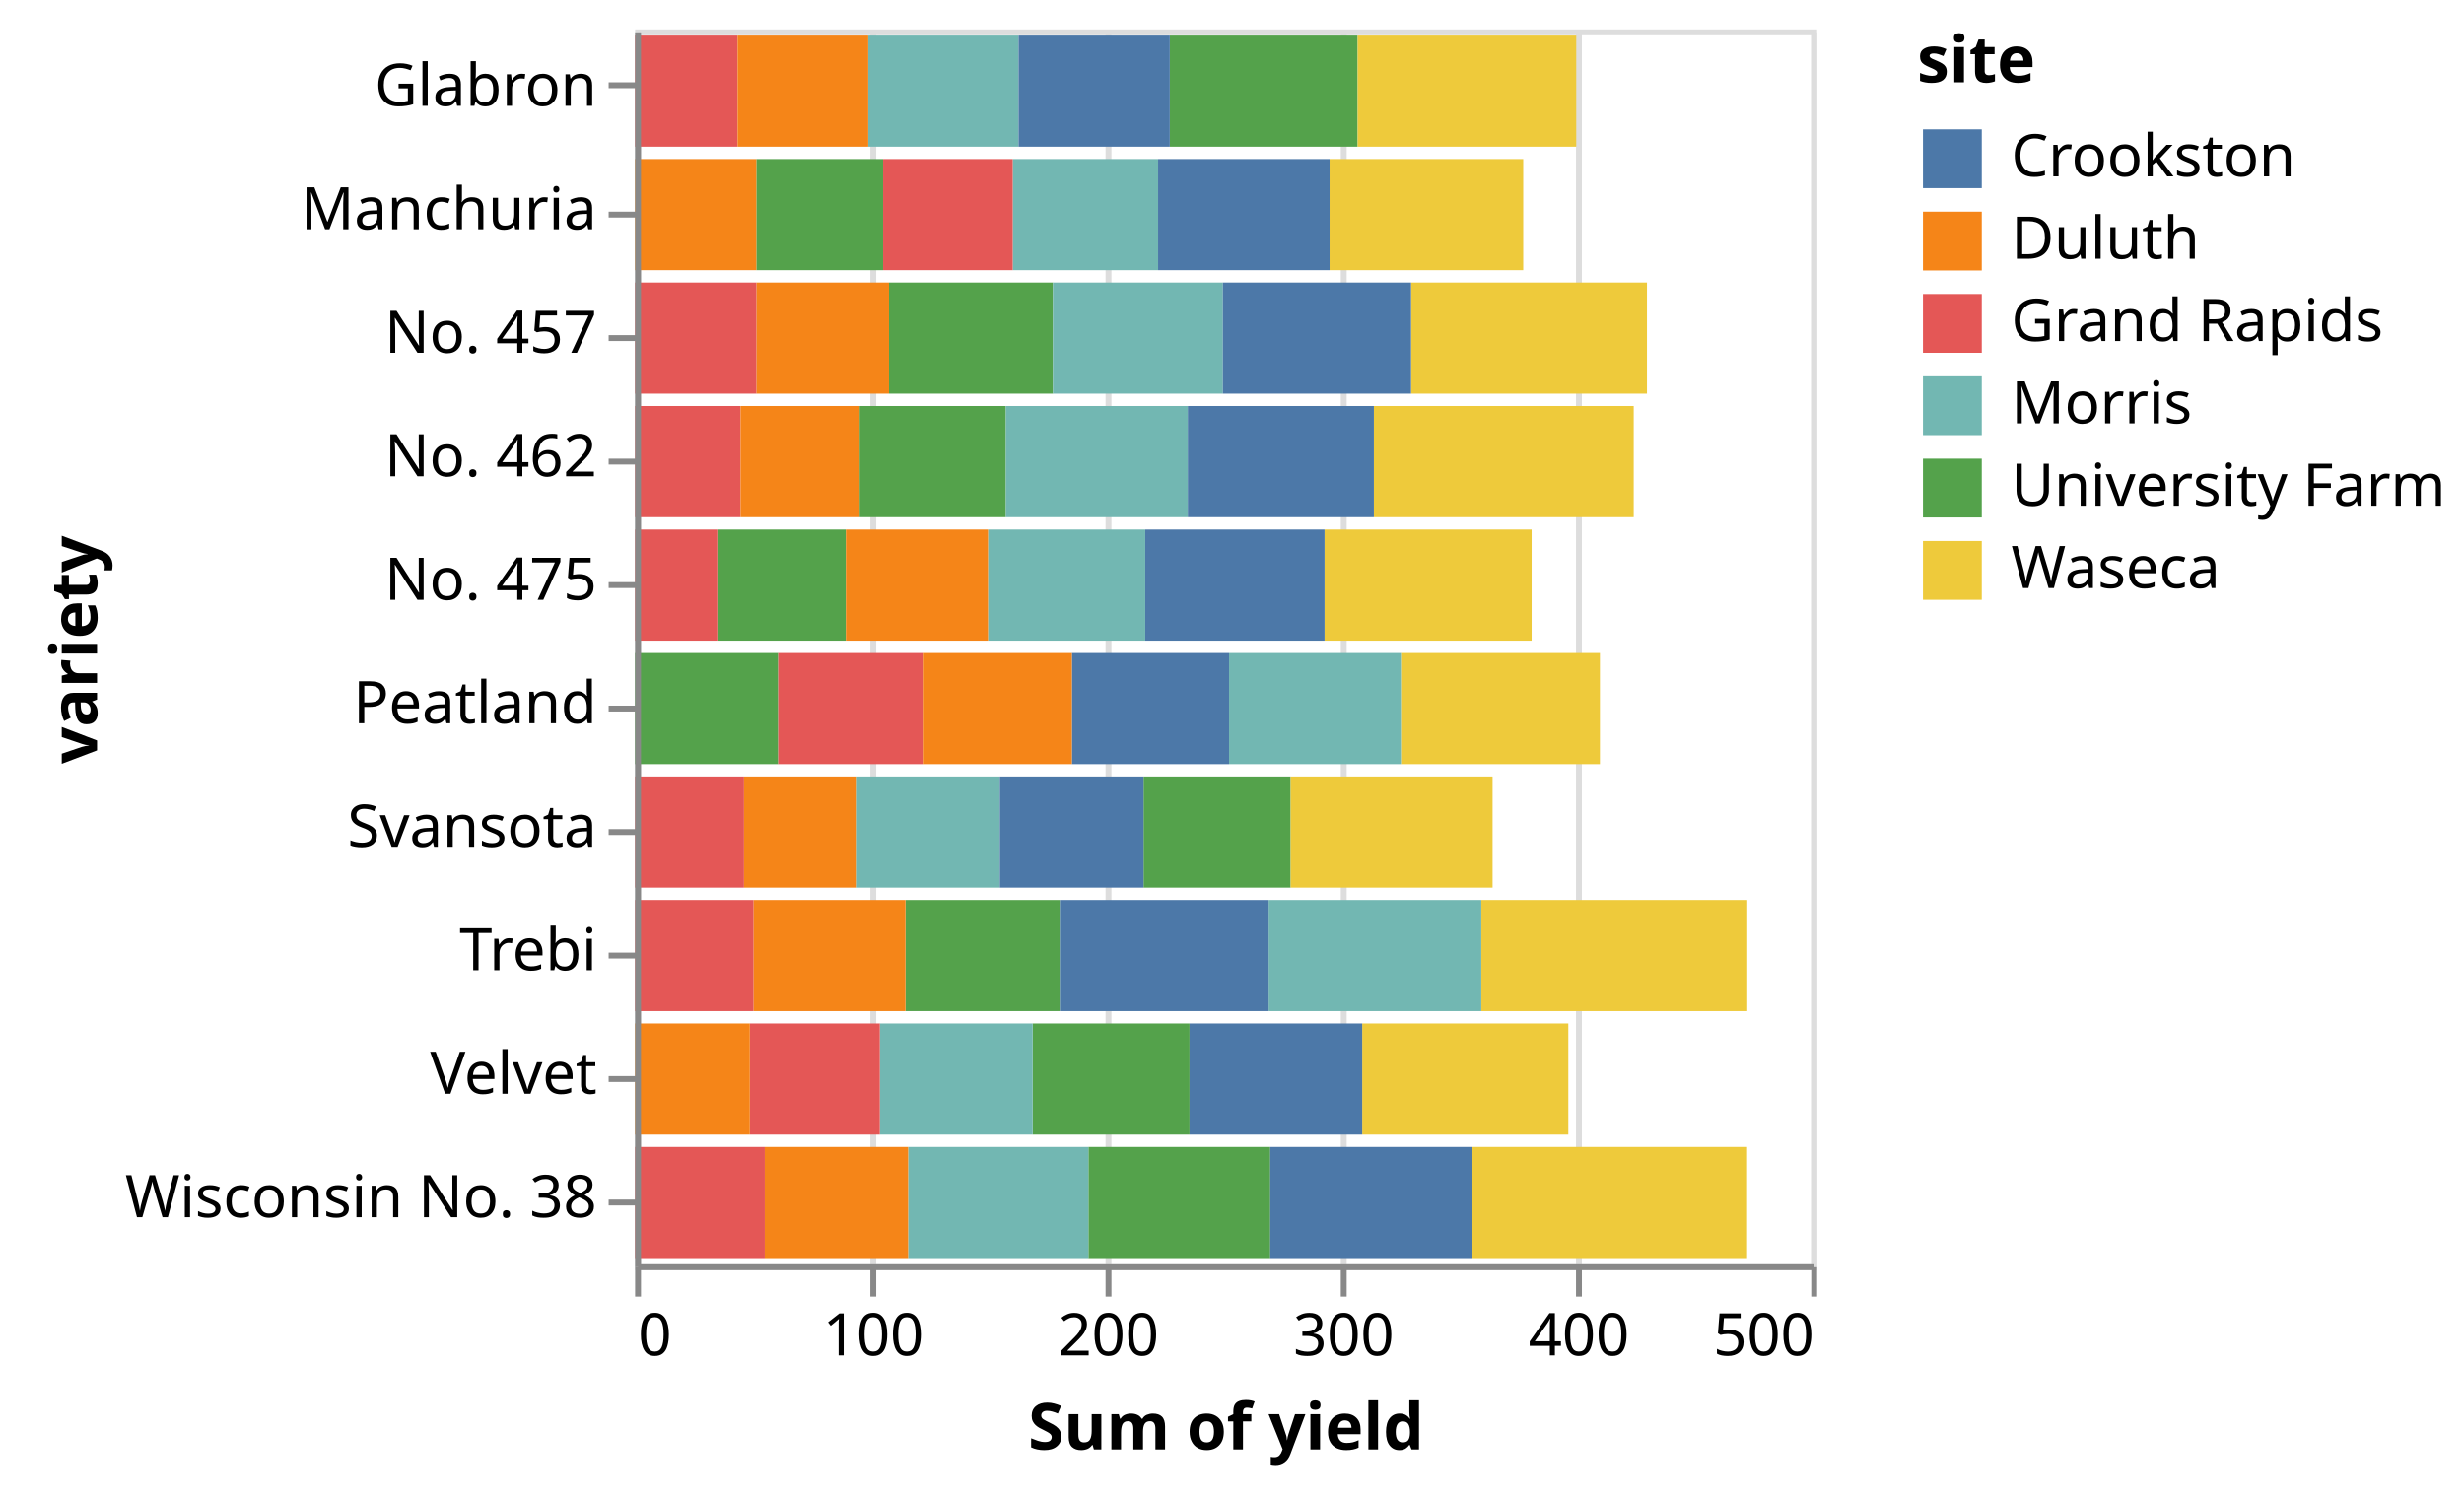
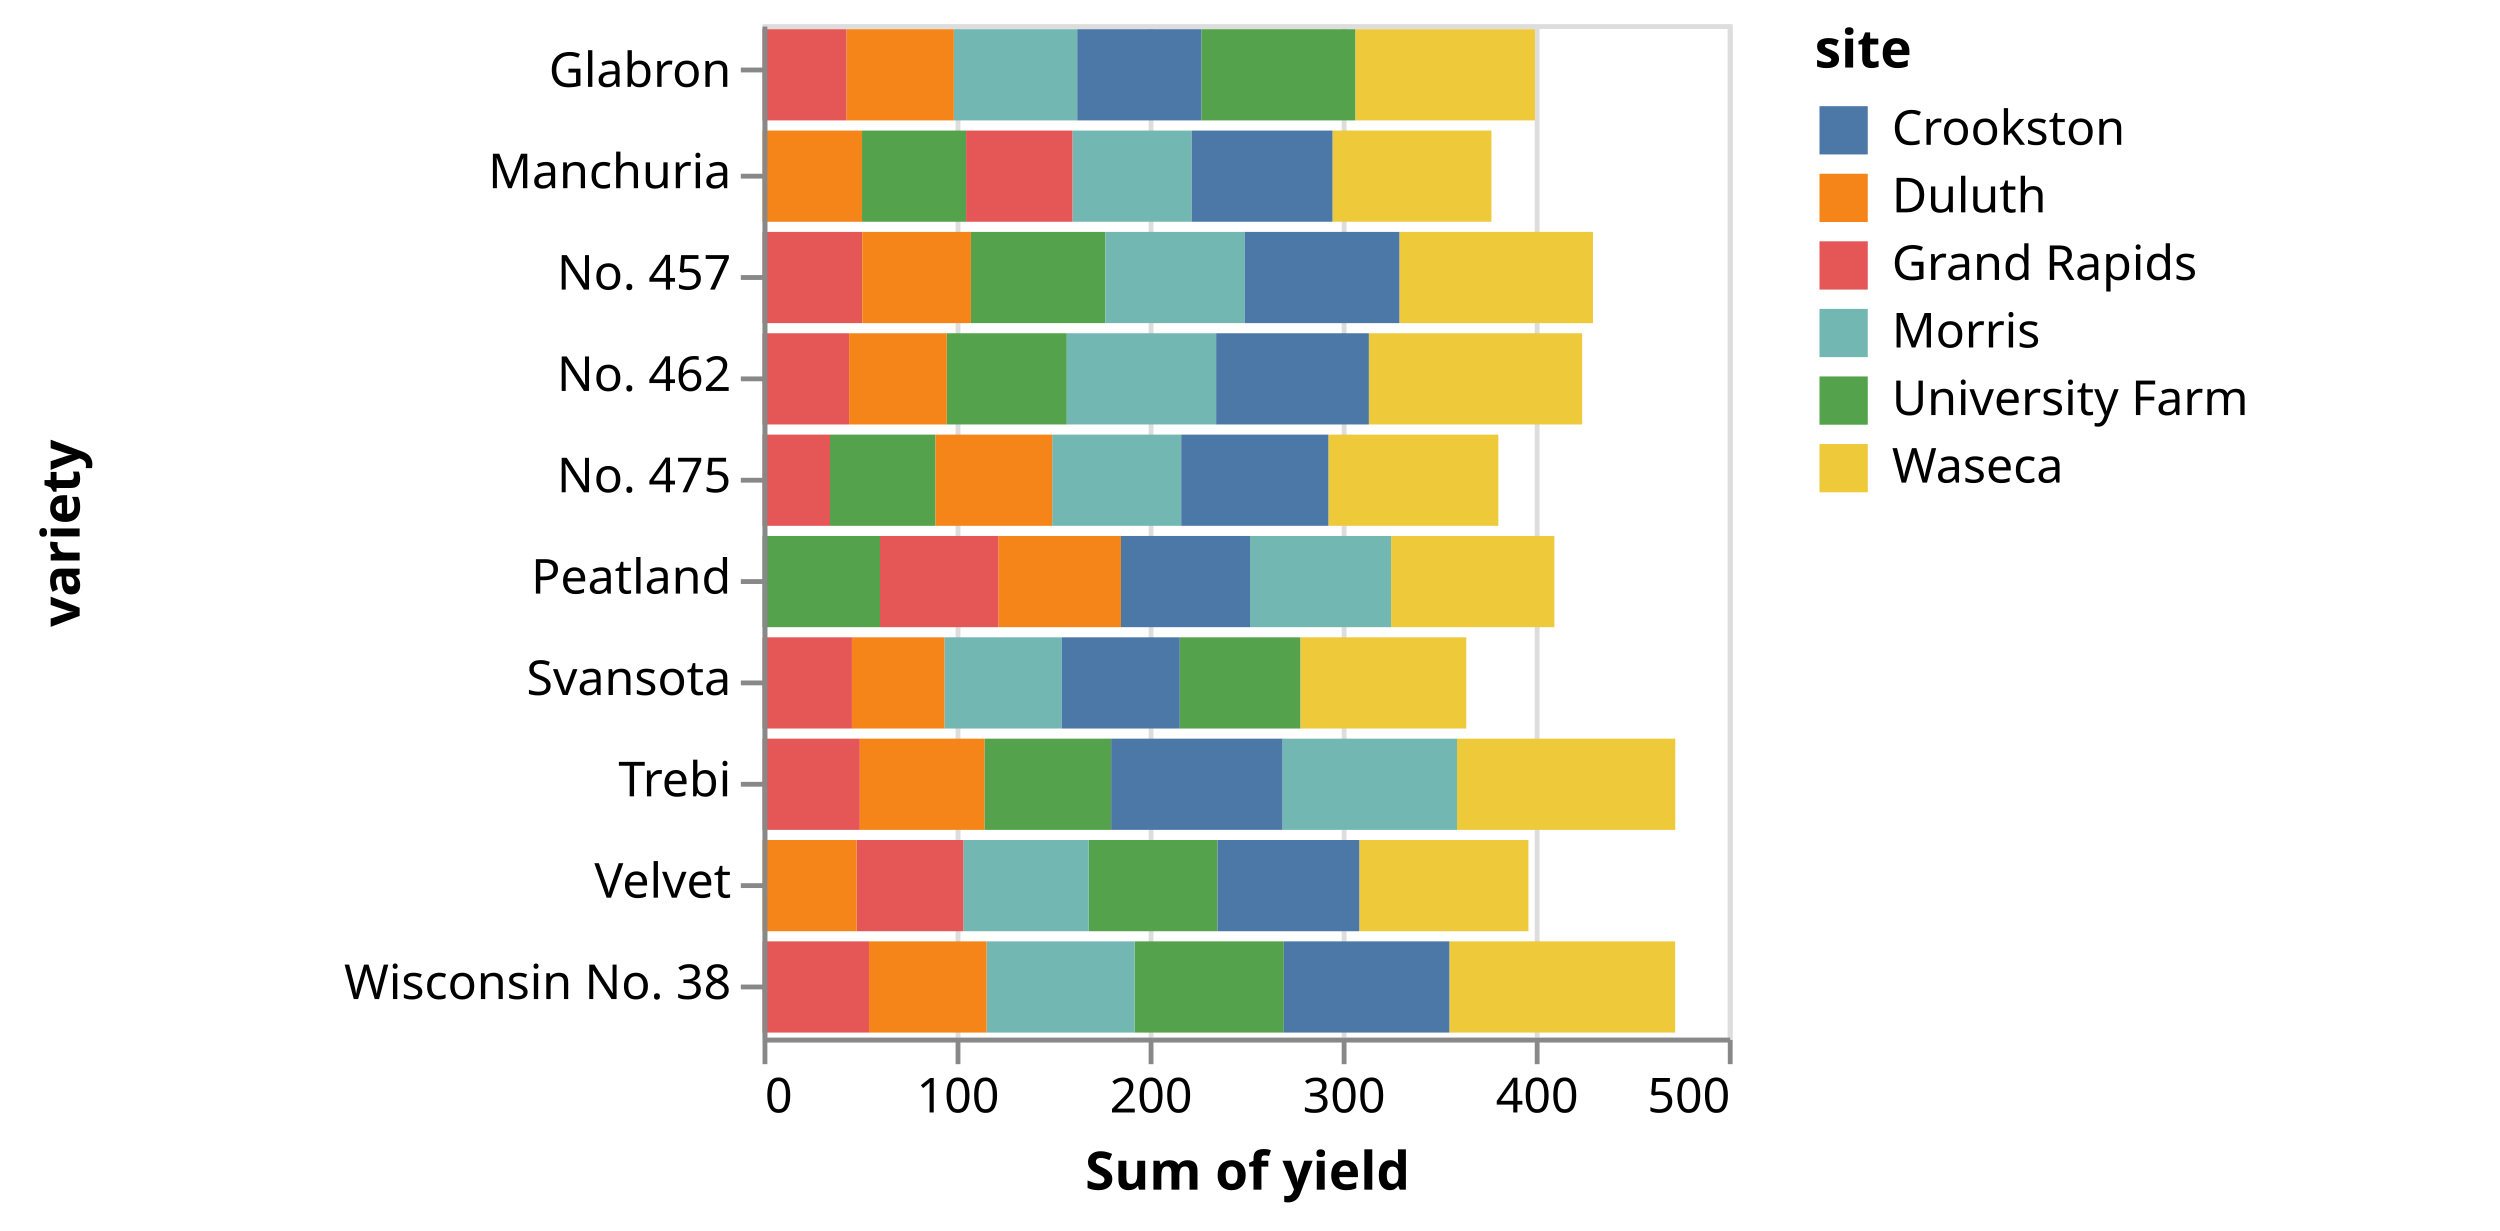
- <svg xmlns="http://www.w3.org/2000/svg" class="marks" width="419" height="255" viewBox="0 0 419 255" version="1.1">
-   <g transform="translate(108,5)">
+ <svg xmlns="http://www.w3.org/2000/svg" class="marks" width="518" height="255" viewBox="0 0 518 255" version="1.1">
+   <g transform="translate(158,5)">
    <g class="mark-group role-frame root">
      <g transform="translate(0,0)">
        <path class="background" d="M0.5,0.5h200v210h-200Z" style="fill: none; stroke: #ddd;" />
        <g>
          <g class="mark-group role-axis">
            <g transform="translate(0.5,210.5)">
              <path class="background" d="M0,0h0v0h0Z" style="pointer-events: none; fill: none;" />
              <g>
                <g class="mark-rule role-axis-grid" style="pointer-events: none;">
                  <line transform="translate(0,0)" x2="0" y2="-210" style="fill: none; stroke: #ddd; stroke-width: 1; opacity: 1;" />
                  <line transform="translate(40,0)" x2="0" y2="-210" style="fill: none; stroke: #ddd; stroke-width: 1; opacity: 1;" />
                  <line transform="translate(80,0)" x2="0" y2="-210" style="fill: none; stroke: #ddd; stroke-width: 1; opacity: 1;" />
                  <line transform="translate(120,0)" x2="0" y2="-210" style="fill: none; stroke: #ddd; stroke-width: 1; opacity: 1;" />
                  <line transform="translate(160,0)" x2="0" y2="-210" style="fill: none; stroke: #ddd; stroke-width: 1; opacity: 1;" />
                  <line transform="translate(200,0)" x2="0" y2="-210" style="fill: none; stroke: #ddd; stroke-width: 1; opacity: 1;" />
                </g>
              </g>
            </g>
          </g>
          <g class="mark-rect role-mark marks">
            <path d="M20.613,22.05h21.56v18.9h-21.56Z" style="fill: #54a24b;" />
            <path d="M118.093,22.05h32.933v18.9h-32.933Z" style="fill: #eeca3b;" />
            <path d="M64.213,22.05h24.72v18.9h-24.72Z" style="fill: #72b7b2;" />
            <path d="M88.933,22.05h29.16v18.9h-29.16Z" style="fill: #4c78a8;" />
            <path d="M42.173,22.05h22.04v18.9h-22.04Z" style="fill: #e45756;" />
            <path d="M0,22.05h20.613v18.9h-20.613Z" style="fill: #f58518;" />
            <path d="M90.92,1.05h31.947v18.9h-31.947Z" style="fill: #54a24b;" />
            <path d="M122.867,1.05h37.173v18.9h-37.173Z" style="fill: #eeca3b;" />
            <path d="M39.64,1.05h25.56v18.9h-25.56Z" style="fill: #72b7b2;" />
            <path d="M65.2,1.05h25.72v18.9h-25.72Z" style="fill: #4c78a8;" />
            <path d="M0,1.05h17.427v18.9h-17.427Z" style="fill: #e45756;" />
            <path d="M17.427,1.05h22.213v18.9h-22.213Z" style="fill: #f58518;" />
            <path d="M86.453,127.05h25.027v18.9h-25.027Z" style="fill: #54a24b;" />
            <path d="M111.48,127.05h34.333v18.9h-34.333Z" style="fill: #eeca3b;" />
            <path d="M37.693,127.05h24.32v18.9h-24.32Z" style="fill: #72b7b2;" />
            <path d="M62.013,127.05h24.44v18.9h-24.44Z" style="fill: #4c78a8;" />
            <path d="M0,127.05h18.52v18.9h-18.52Z" style="fill: #e45756;" />
            <path d="M18.52,127.05h19.173v18.9h-19.173Z" style="fill: #f58518;" />
            <path d="M67.6,169.05h26.68v18.9h-26.68Z" style="fill: #54a24b;" />
            <path d="M123.64,169.05h35.053v18.9h-35.053Z" style="fill: #eeca3b;" />
            <path d="M41.613,169.05h25.987v18.9h-25.987Z" style="fill: #72b7b2;" />
            <path d="M94.28,169.05h29.36v18.9h-29.36Z" style="fill: #4c78a8;" />
            <path d="M19.507,169.05h22.107v18.9h-22.107Z" style="fill: #e45756;" />
            <path d="M0,169.05h19.507v18.9h-19.507Z" style="fill: #f58518;" />
            <path d="M45.973,148.05h26.253v18.9h-26.253Z" style="fill: #54a24b;" />
            <path d="M143.893,148.05h45.227v18.9h-45.227Z" style="fill: #eeca3b;" />
            <path d="M107.733,148.05h36.16v18.9h-36.16Z" style="fill: #72b7b2;" />
            <path d="M72.227,148.05h35.507v18.9h-35.507Z" style="fill: #4c78a8;" />
            <path d="M0,148.05h20.16v18.9h-20.16Z" style="fill: #e45756;" />
            <path d="M20.16,148.05h25.813v18.9h-25.813Z" style="fill: #f58518;" />
            <path d="M43.173,43.05h27.88v18.9h-27.88Z" style="fill: #54a24b;" />
            <path d="M131.947,43.05h40.12v18.9h-40.12Z" style="fill: #eeca3b;" />
            <path d="M71.053,43.05h28.893v18.9h-28.893Z" style="fill: #72b7b2;" />
            <path d="M99.947,43.05h32v18.9h-32Z" style="fill: #4c78a8;" />
            <path d="M0,43.05h20.653v18.9h-20.653Z" style="fill: #e45756;" />
            <path d="M20.653,43.05h22.52v18.9h-22.52Z" style="fill: #f58518;" />
            <path d="M38.173,64.05h24.867v18.9h-24.867Z" style="fill: #54a24b;" />
            <path d="M125.627,64.05h44.187v18.9h-44.187Z" style="fill: #eeca3b;" />
            <path d="M63.04,64.05h30.947v18.9h-30.947Z" style="fill: #72b7b2;" />
            <path d="M93.987,64.05h31.64v18.9h-31.64Z" style="fill: #4c78a8;" />
            <path d="M0,64.05h17.933v18.9h-17.933Z" style="fill: #e45756;" />
            <path d="M17.933,64.05h20.24v18.9h-20.24Z" style="fill: #f58518;" />
            <path d="M0,106.05h24.333v18.9h-24.333Z" style="fill: #54a24b;" />
            <path d="M130.227,106.05h33.84v18.9h-33.84Z" style="fill: #eeca3b;" />
            <path d="M101,106.05h29.227v18.9h-29.227Z" style="fill: #72b7b2;" />
            <path d="M74.267,106.05h26.733v18.9h-26.733Z" style="fill: #4c78a8;" />
            <path d="M24.333,106.05h24.587v18.9h-24.587Z" style="fill: #e45756;" />
            <path d="M48.92,106.05h25.347v18.9h-25.347Z" style="fill: #f58518;" />
            <path d="M13.973,85.05h21.867v18.9h-21.867Z" style="fill: #54a24b;" />
            <path d="M117.24,85.05h35.213v18.9h-35.213Z" style="fill: #eeca3b;" />
            <path d="M60.013,85.05h26.733v18.9h-26.733Z" style="fill: #72b7b2;" />
            <path d="M86.747,85.05h30.493v18.9h-30.493Z" style="fill: #4c78a8;" />
            <path d="M0,85.05h13.973v18.9h-13.973Z" style="fill: #e45756;" />
            <path d="M35.84,85.05h24.173v18.9h-24.173Z" style="fill: #f58518;" />
            <path d="M77.08,190.05h30.92v18.9h-30.92Z" style="fill: #54a24b;" />
            <path d="M142.307,190.05h46.787v18.9h-46.787Z" style="fill: #eeca3b;" />
            <path d="M46.427,190.05h30.653v18.9h-30.653Z" style="fill: #72b7b2;" />
            <path d="M108,190.05h34.307v18.9h-34.307Z" style="fill: #4c78a8;" />
            <path d="M0,190.05h22.053v18.9h-22.053Z" style="fill: #e45756;" />
            <path d="M22.053,190.05h24.373v18.9h-24.373Z" style="fill: #f58518;" />
          </g>
          <g class="mark-group role-legend">
            <g transform="translate(218,0)">
-               <path class="background" d="M0,0h88v98h-88Z" style="pointer-events: none; fill: none;" />
+               <path class="background" d="M0,0h137v98h-137Z" style="pointer-events: none; fill: none;" />
              <g>
                <g class="mark-group role-legend-entry">
                  <g transform="translate(0,16)">
                    <path class="background" d="M0,0h0v0h0Z" style="pointer-events: none; fill: none;" />
                    <g>
                      <g class="mark-group role-scope">
                        <g transform="translate(0,0)">
-                           <path class="background" d="M0,0h88v12h-88Z" style="pointer-events: none; fill: none; opacity: 1;" />
+                           <path class="background" d="M0,0h137v12h-137Z" style="pointer-events: none; fill: none; opacity: 1;" />
                          <g>
                            <g class="mark-symbol role-legend-symbol" style="pointer-events: none;">
                              <path transform="translate(6,6)" d="M-5,-5h10v10h-10Z" style="fill: #4c78a8; stroke-width: 1.5; opacity: 1;" />
                            </g>
                            <g class="mark-text role-legend-label" style="pointer-events: none;">
                              <text text-anchor="start" transform="translate(16,9)" style="font-family: sans-serif; font-size: 10px; fill: #000; opacity: 1;">Crookston</text>
                            </g>
                          </g>
                        </g>
                        <g transform="translate(0,14)">
-                           <path class="background" d="M0,0h88v12h-88Z" style="pointer-events: none; fill: none; opacity: 1;" />
+                           <path class="background" d="M0,0h137v12h-137Z" style="pointer-events: none; fill: none; opacity: 1;" />
                          <g>
                            <g class="mark-symbol role-legend-symbol" style="pointer-events: none;">
                              <path transform="translate(6,6)" d="M-5,-5h10v10h-10Z" style="fill: #f58518; stroke-width: 1.5; opacity: 1;" />
                            </g>
                            <g class="mark-text role-legend-label" style="pointer-events: none;">
                              <text text-anchor="start" transform="translate(16,9)" style="font-family: sans-serif; font-size: 10px; fill: #000; opacity: 1;">Duluth</text>
                            </g>
                          </g>
                        </g>
                        <g transform="translate(0,28)">
-                           <path class="background" d="M0,0h88v12h-88Z" style="pointer-events: none; fill: none; opacity: 1;" />
+                           <path class="background" d="M0,0h137v12h-137Z" style="pointer-events: none; fill: none; opacity: 1;" />
                          <g>
                            <g class="mark-symbol role-legend-symbol" style="pointer-events: none;">
                              <path transform="translate(6,6)" d="M-5,-5h10v10h-10Z" style="fill: #e45756; stroke-width: 1.5; opacity: 1;" />
                            </g>
                            <g class="mark-text role-legend-label" style="pointer-events: none;">
                              <text text-anchor="start" transform="translate(16,9)" style="font-family: sans-serif; font-size: 10px; fill: #000; opacity: 1;">Grand Rapids</text>
                            </g>
                          </g>
                        </g>
                        <g transform="translate(0,42)">
-                           <path class="background" d="M0,0h88v12h-88Z" style="pointer-events: none; fill: none; opacity: 1;" />
+                           <path class="background" d="M0,0h137v12h-137Z" style="pointer-events: none; fill: none; opacity: 1;" />
                          <g>
                            <g class="mark-symbol role-legend-symbol" style="pointer-events: none;">
                              <path transform="translate(6,6)" d="M-5,-5h10v10h-10Z" style="fill: #72b7b2; stroke-width: 1.5; opacity: 1;" />
                            </g>
                            <g class="mark-text role-legend-label" style="pointer-events: none;">
                              <text text-anchor="start" transform="translate(16,9)" style="font-family: sans-serif; font-size: 10px; fill: #000; opacity: 1;">Morris</text>
                            </g>
                          </g>
                        </g>
                        <g transform="translate(0,56)">
-                           <path class="background" d="M0,0h88v12h-88Z" style="pointer-events: none; fill: none; opacity: 1;" />
+                           <path class="background" d="M0,0h137v12h-137Z" style="pointer-events: none; fill: none; opacity: 1;" />
                          <g>
                            <g class="mark-symbol role-legend-symbol" style="pointer-events: none;">
                              <path transform="translate(6,6)" d="M-5,-5h10v10h-10Z" style="fill: #54a24b; stroke-width: 1.5; opacity: 1;" />
                            </g>
                            <g class="mark-text role-legend-label" style="pointer-events: none;">
                              <text text-anchor="start" transform="translate(16,9)" style="font-family: sans-serif; font-size: 10px; fill: #000; opacity: 1;">University Farm</text>
                            </g>
                          </g>
                        </g>
                        <g transform="translate(0,70)">
-                           <path class="background" d="M0,0h88v12h-88Z" style="pointer-events: none; fill: none; opacity: 1;" />
+                           <path class="background" d="M0,0h137v12h-137Z" style="pointer-events: none; fill: none; opacity: 1;" />
                          <g>
                            <g class="mark-symbol role-legend-symbol" style="pointer-events: none;">
                              <path transform="translate(6,6)" d="M-5,-5h10v10h-10Z" style="fill: #eeca3b; stroke-width: 1.5; opacity: 1;" />
                            </g>
                            <g class="mark-text role-legend-label" style="pointer-events: none;">
                              <text text-anchor="start" transform="translate(16,9)" style="font-family: sans-serif; font-size: 10px; fill: #000; opacity: 1;">Waseca</text>
                            </g>
                          </g>
                        </g>
                      </g>
                    </g>
                  </g>
                </g>
                <g class="mark-text role-legend-title" style="pointer-events: none;">
                  <text text-anchor="start" transform="translate(0,9)" style="font-family: sans-serif; font-size: 11px; font-weight: bold; fill: #000; opacity: 1;">site</text>
                </g>
              </g>
            </g>
          </g>
          <g class="mark-group role-axis">
            <g transform="translate(0.5,210.5)">
              <path class="background" d="M0,0h0v0h0Z" style="pointer-events: none; fill: none;" />
              <g>
                <g class="mark-rule role-axis-tick" style="pointer-events: none;">
                  <line transform="translate(0,0)" x2="0" y2="5" style="fill: none; stroke: #888; stroke-width: 1; opacity: 1;" />
                  <line transform="translate(40,0)" x2="0" y2="5" style="fill: none; stroke: #888; stroke-width: 1; opacity: 1;" />
                  <line transform="translate(80,0)" x2="0" y2="5" style="fill: none; stroke: #888; stroke-width: 1; opacity: 1;" />
                  <line transform="translate(120,0)" x2="0" y2="5" style="fill: none; stroke: #888; stroke-width: 1; opacity: 1;" />
                  <line transform="translate(160,0)" x2="0" y2="5" style="fill: none; stroke: #888; stroke-width: 1; opacity: 1;" />
                  <line transform="translate(200,0)" x2="0" y2="5" style="fill: none; stroke: #888; stroke-width: 1; opacity: 1;" />
                </g>
                <g class="mark-text role-axis-label" style="pointer-events: none;">
                  <text text-anchor="start" transform="translate(0,15)" style="font-family: sans-serif; font-size: 10px; fill: #000; opacity: 1;">0</text>
                  <text text-anchor="middle" transform="translate(40,15)" style="font-family: sans-serif; font-size: 10px; fill: #000; opacity: 1;">100</text>
                  <text text-anchor="middle" transform="translate(80,15)" style="font-family: sans-serif; font-size: 10px; fill: #000; opacity: 1;">200</text>
                  <text text-anchor="middle" transform="translate(120,15)" style="font-family: sans-serif; font-size: 10px; fill: #000; opacity: 1;">300</text>
                  <text text-anchor="middle" transform="translate(160,15)" style="font-family: sans-serif; font-size: 10px; fill: #000; opacity: 1;">400</text>
                  <text text-anchor="end" transform="translate(200,15)" style="font-family: sans-serif; font-size: 10px; fill: #000; opacity: 1;">500</text>
                </g>
                <g class="mark-rule role-axis-domain" style="pointer-events: none;">
                  <line transform="translate(0,0)" x2="200" y2="0" style="fill: none; stroke: #888; stroke-width: 1; opacity: 1;" />
                </g>
                <g class="mark-text role-axis-title" style="pointer-events: none;">
                  <text text-anchor="middle" transform="translate(100,31)" style="font-family: sans-serif; font-size: 11px; font-weight: bold; fill: #000; opacity: 1;">Sum of yield</text>
                </g>
              </g>
            </g>
          </g>
          <g class="mark-group role-axis">
            <g transform="translate(0.5,0.5)">
              <path class="background" d="M0,0h0v0h0Z" style="pointer-events: none; fill: none;" />
              <g>
                <g class="mark-rule role-axis-tick" style="pointer-events: none;">
                  <line transform="translate(0,9)" x2="-5" y2="0" style="fill: none; stroke: #888; stroke-width: 1; opacity: 1;" />
                  <line transform="translate(0,31)" x2="-5" y2="0" style="fill: none; stroke: #888; stroke-width: 1; opacity: 1;" />
                  <line transform="translate(0,52)" x2="-5" y2="0" style="fill: none; stroke: #888; stroke-width: 1; opacity: 1;" />
                  <line transform="translate(0,73)" x2="-5" y2="0" style="fill: none; stroke: #888; stroke-width: 1; opacity: 1;" />
                  <line transform="translate(0,94)" x2="-5" y2="0" style="fill: none; stroke: #888; stroke-width: 1; opacity: 1;" />
                  <line transform="translate(0,115)" x2="-5" y2="0" style="fill: none; stroke: #888; stroke-width: 1; opacity: 1;" />
                  <line transform="translate(0,136)" x2="-5" y2="0" style="fill: none; stroke: #888; stroke-width: 1; opacity: 1;" />
                  <line transform="translate(0,157)" x2="-5" y2="0" style="fill: none; stroke: #888; stroke-width: 1; opacity: 1;" />
                  <line transform="translate(0,178)" x2="-5" y2="0" style="fill: none; stroke: #888; stroke-width: 1; opacity: 1;" />
                  <line transform="translate(0,199)" x2="-5" y2="0" style="fill: none; stroke: #888; stroke-width: 1; opacity: 1;" />
                </g>
                <g class="mark-text role-axis-label" style="pointer-events: none;">
                  <text text-anchor="end" transform="translate(-7,12.5)" style="font-family: sans-serif; font-size: 10px; fill: #000; opacity: 1;">Glabron</text>
                  <text text-anchor="end" transform="translate(-7,33.5)" style="font-family: sans-serif; font-size: 10px; fill: #000; opacity: 1;">Manchuria</text>
                  <text text-anchor="end" transform="translate(-7,54.5)" style="font-family: sans-serif; font-size: 10px; fill: #000; opacity: 1;">No. 457</text>
                  <text text-anchor="end" transform="translate(-7,75.5)" style="font-family: sans-serif; font-size: 10px; fill: #000; opacity: 1;">No. 462</text>
                  <text text-anchor="end" transform="translate(-7,96.5)" style="font-family: sans-serif; font-size: 10px; fill: #000; opacity: 1;">No. 475</text>
                  <text text-anchor="end" transform="translate(-7,117.5)" style="font-family: sans-serif; font-size: 10px; fill: #000; opacity: 1;">Peatland</text>
                  <text text-anchor="end" transform="translate(-7,138.5)" style="font-family: sans-serif; font-size: 10px; fill: #000; opacity: 1;">Svansota</text>
                  <text text-anchor="end" transform="translate(-7,159.5)" style="font-family: sans-serif; font-size: 10px; fill: #000; opacity: 1;">Trebi</text>
                  <text text-anchor="end" transform="translate(-7,180.5)" style="font-family: sans-serif; font-size: 10px; fill: #000; opacity: 1;">Velvet</text>
                  <text text-anchor="end" transform="translate(-7,201.5)" style="font-family: sans-serif; font-size: 10px; fill: #000; opacity: 1;">Wisconsin No. 38</text>
                </g>
                <g class="mark-rule role-axis-domain" style="pointer-events: none;">
                  <line transform="translate(0,0)" x2="0" y2="210" style="fill: none; stroke: #888; stroke-width: 1; opacity: 1;" />
                </g>
                <g class="mark-text role-axis-title" style="pointer-events: none;">
-                   <text text-anchor="middle" transform="translate(-90,105) rotate(-90) translate(0,-2)" style="font-family: sans-serif; font-size: 11px; font-weight: bold; fill: #000; opacity: 1;">variety</text>
+                   <text text-anchor="middle" transform="translate(-140,105) rotate(-90) translate(0,-2)" style="font-family: sans-serif; font-size: 11px; font-weight: bold; fill: #000; opacity: 1;">variety</text>
                </g>
              </g>
            </g>
          </g>
        </g>
      </g>
    </g>
  </g>
</svg>
